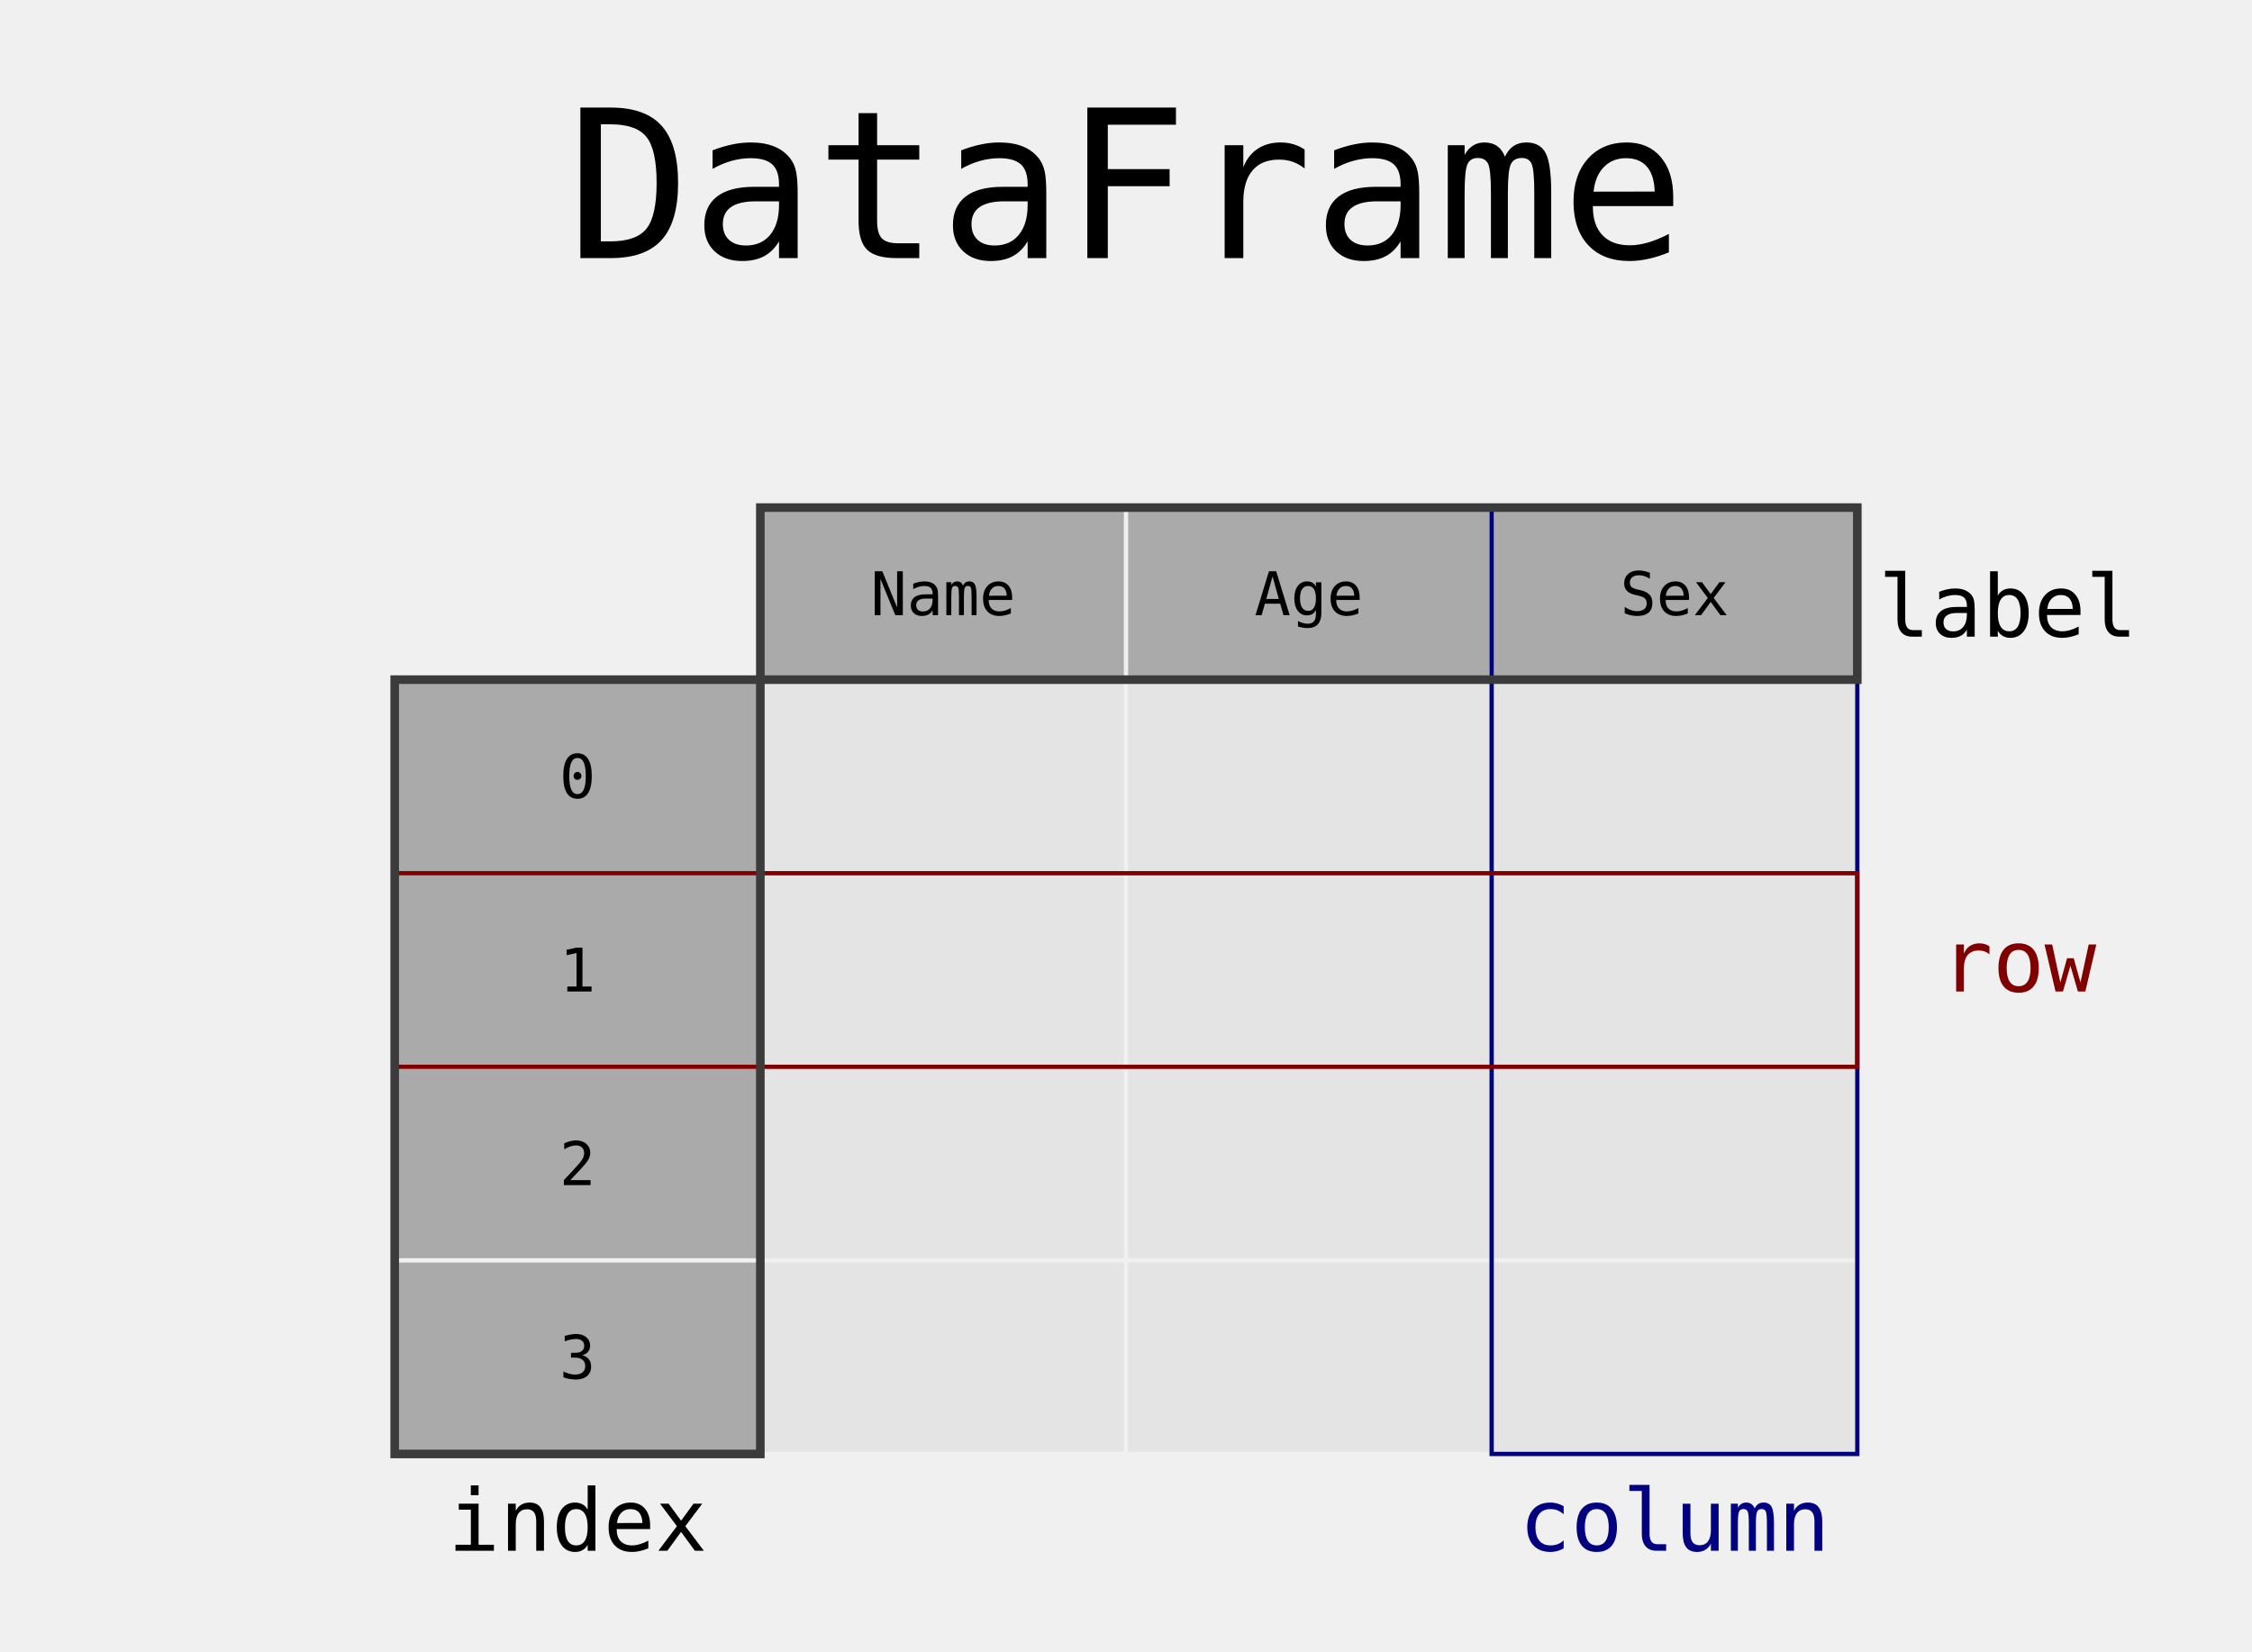
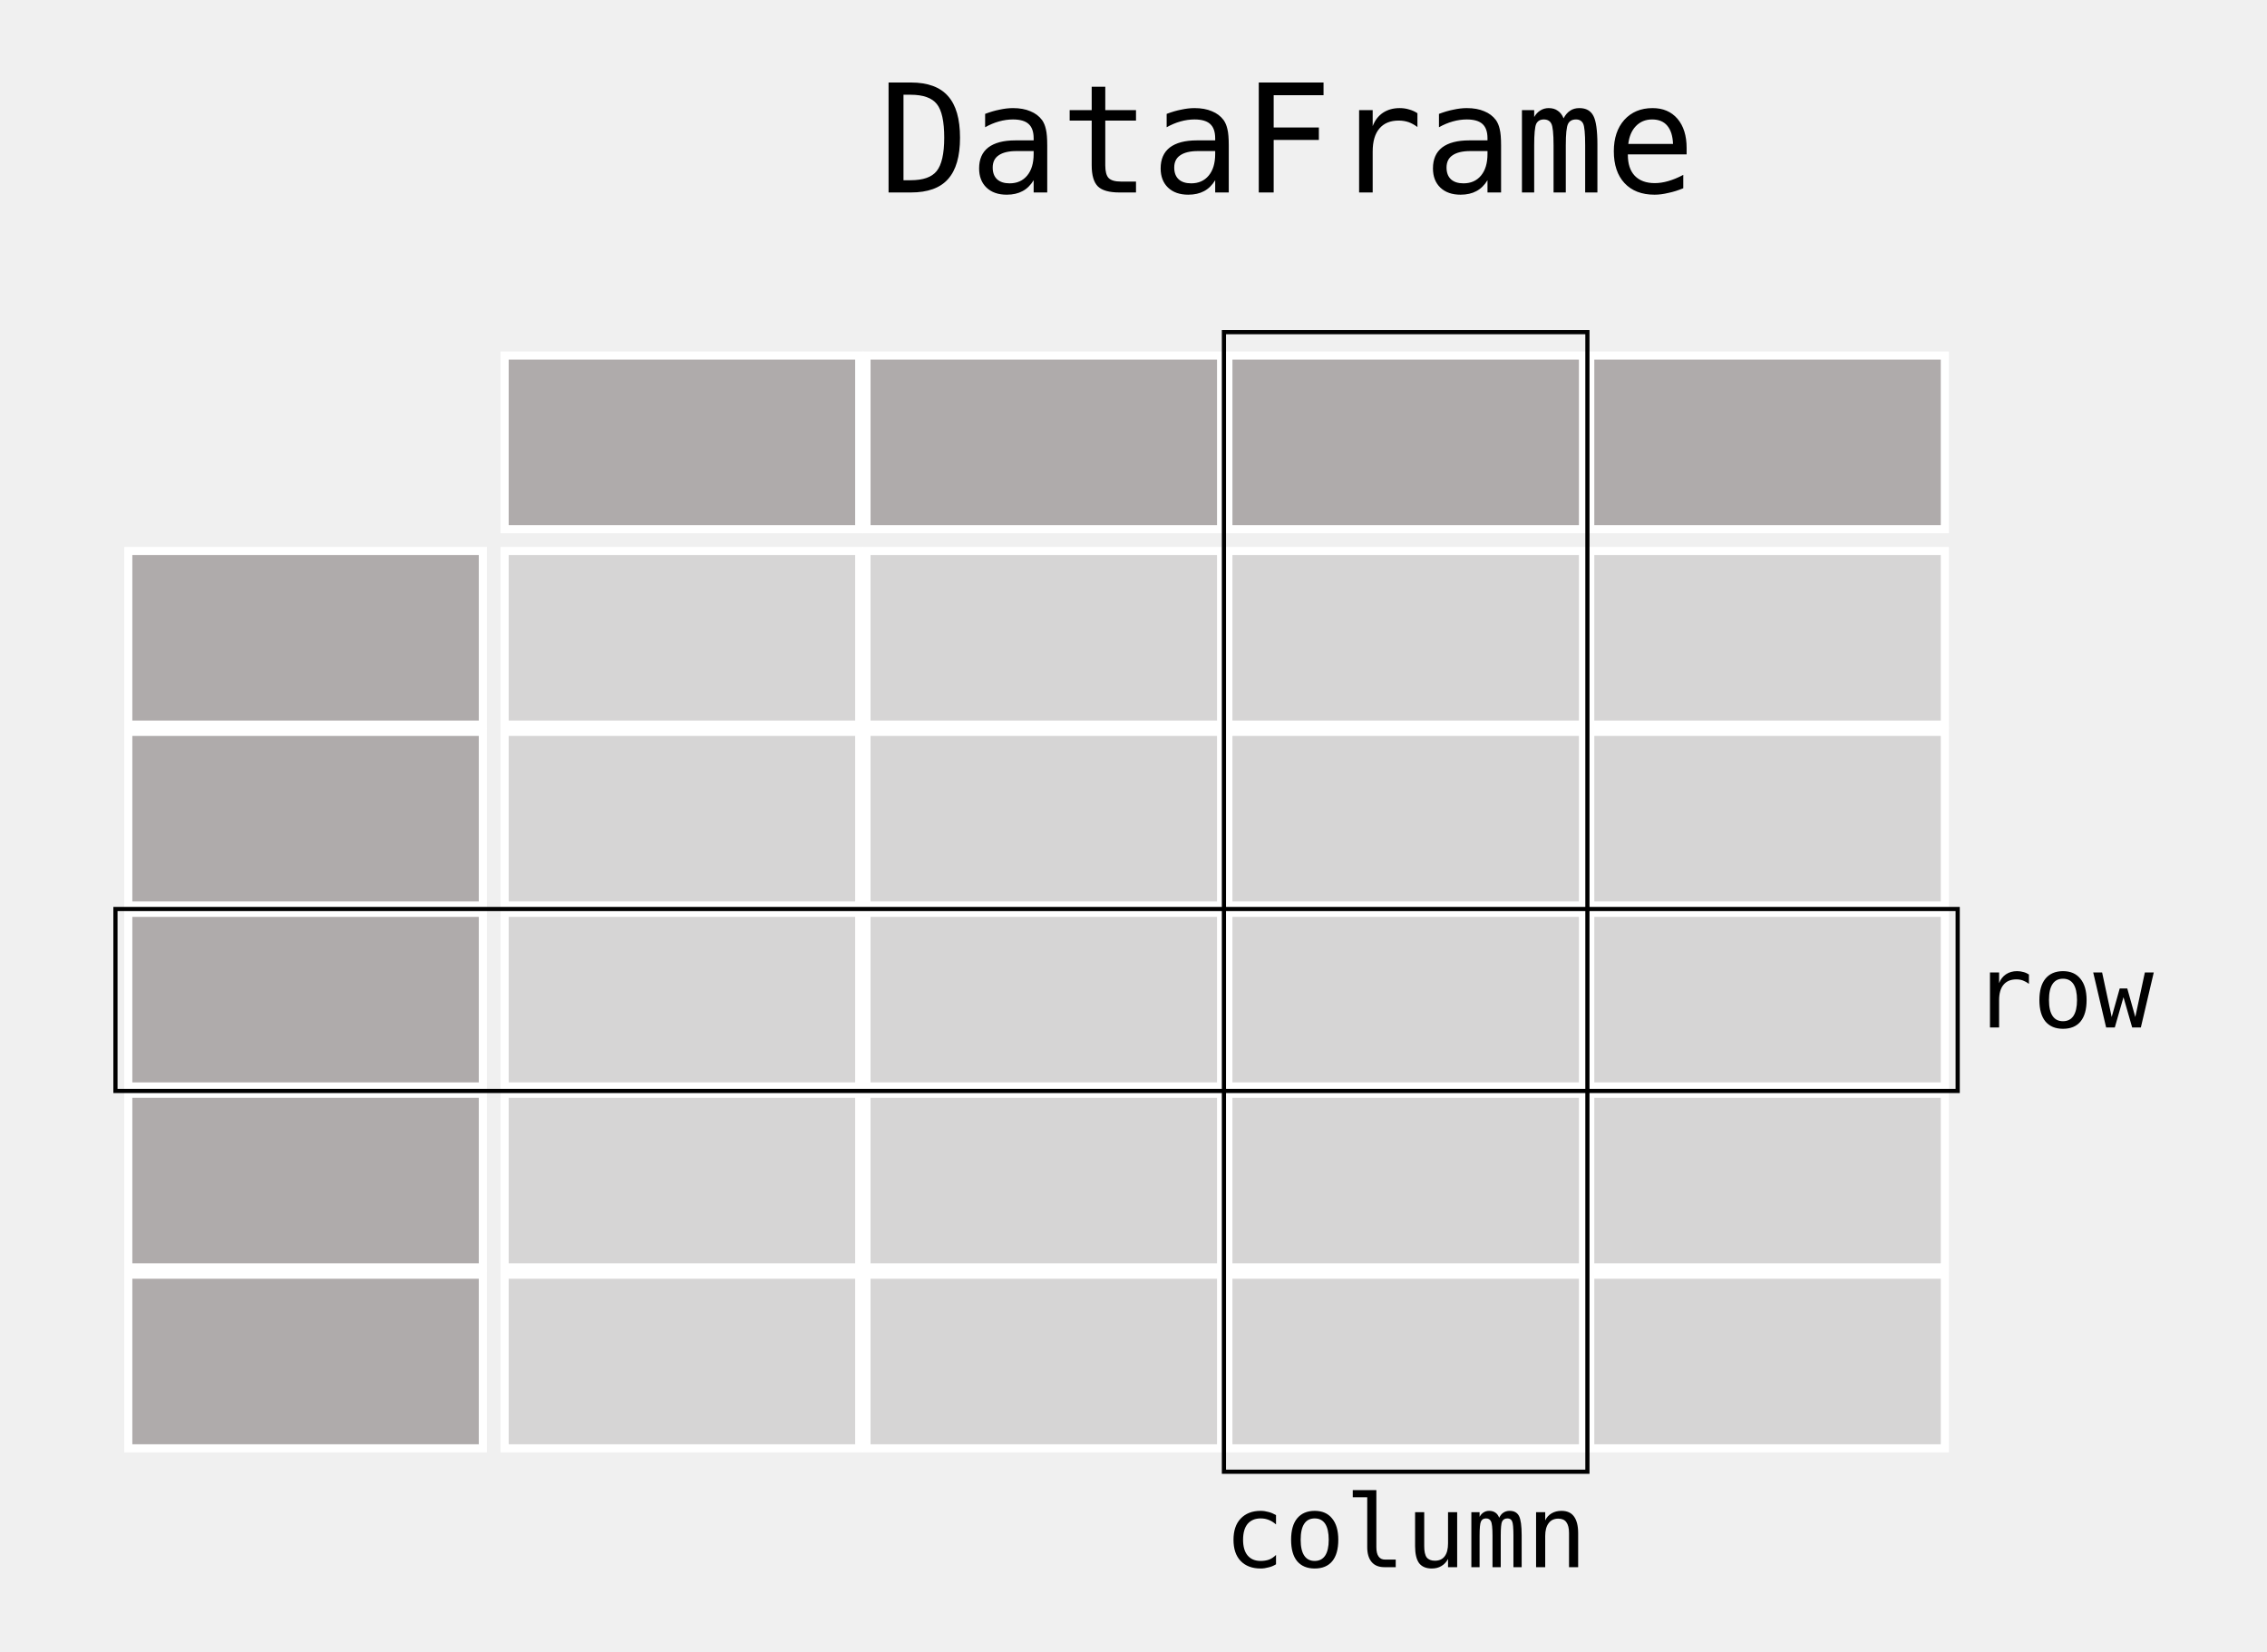
- <svg xmlns="http://www.w3.org/2000/svg" width="1047" height="768" viewBox="0 0 1047 768">
-   <rect x="28" y="28" width="991" height="712" fill="none" rx="16" ry="16" />
-   <text x="523.5" y="120" text-anchor="middle" font-family="monospace" font-size="96" font-weight="normal" fill="#000000">DataFrame</text>
-   <rect x="354.5" y="237.0" width="168" height="78" fill="#aaaaaa" />
-   <rect x="524.5" y="237.0" width="168" height="78" fill="#aaaaaa" />
-   <rect x="694.5" y="237.0" width="168" height="78" fill="#aaaaaa" />
-   <rect x="184.5" y="317.0" width="168" height="88" fill="#aaaaaa" />
-   <rect x="184.5" y="407.0" width="168" height="88" fill="#aaaaaa" />
-   <rect x="184.5" y="497.0" width="168" height="88" fill="#aaaaaa" />
-   <rect x="184.5" y="587.0" width="168" height="88" fill="#aaaaaa" />
-   <rect x="354.5" y="317.0" width="168" height="88" fill="#d8d8d880" />
-   <rect x="524.5" y="317.0" width="168" height="88" fill="#d8d8d880" />
-   <rect x="694.5" y="317.0" width="168" height="88" fill="#d8d8d880" />
-   <rect x="354.5" y="407.0" width="168" height="88" fill="#d8d8d880" />
-   <rect x="524.5" y="407.0" width="168" height="88" fill="#d8d8d880" />
-   <rect x="694.5" y="407.0" width="168" height="88" fill="#d8d8d880" />
-   <rect x="354.5" y="497.0" width="168" height="88" fill="#d8d8d880" />
-   <rect x="524.5" y="497.0" width="168" height="88" fill="#d8d8d880" />
-   <rect x="694.5" y="497.0" width="168" height="88" fill="#d8d8d880" />
-   <rect x="354.5" y="587.0" width="168" height="88" fill="#d8d8d880" />
-   <rect x="524.5" y="587.0" width="168" height="88" fill="#d8d8d880" />
-   <rect x="694.5" y="587.0" width="168" height="88" fill="#d8d8d880" />
-   <line x1="353.5" y1="236.0" x2="353.5" y2="676.0" stroke="#none" stroke-width="6" />
-   <line x1="523.5" y1="236.0" x2="523.5" y2="676.0" stroke="#none" stroke-width="6" />
-   <line x1="693.5" y1="236.0" x2="693.5" y2="676.0" stroke="#none" stroke-width="6" />
-   <line x1="863.5" y1="236.0" x2="863.5" y2="676.0" stroke="#none" stroke-width="6" />
-   <line x1="183.5" y1="236.0" x2="863.5" y2="236.0" stroke="#none" stroke-width="6" />
-   <line x1="183.5" y1="316.0" x2="863.5" y2="316.0" stroke="#none" stroke-width="6" />
-   <line x1="183.5" y1="406.0" x2="863.5" y2="406.0" stroke="#none" stroke-width="6" />
-   <line x1="183.5" y1="496.0" x2="863.5" y2="496.0" stroke="#none" stroke-width="6" />
-   <line x1="183.5" y1="586.0" x2="863.5" y2="586.0" stroke="#none" stroke-width="6" />
-   <rect x="183.5" y="236.0" width="680" height="440" fill="none" stroke="#none" stroke-width="6" />
-   <text x="438.5" y="286.0" text-anchor="middle" font-family="monospace" font-size="28" font-weight="normal" fill="#000000">Name</text>
-   <text x="608.5" y="286.0" text-anchor="middle" font-family="monospace" font-size="28" font-weight="normal" fill="#000000">Age</text>
-   <text x="778.5" y="286.0" text-anchor="middle" font-family="monospace" font-size="28" font-weight="normal" fill="#000000">Sex</text>
-   <text x="268.5" y="371.0" text-anchor="middle" font-family="monospace" font-size="28" font-weight="normal" fill="#000000">0</text>
-   <text x="268.5" y="461.0" text-anchor="middle" font-family="monospace" font-size="28" font-weight="normal" fill="#000000">1</text>
-   <text x="268.5" y="551.0" text-anchor="middle" font-family="monospace" font-size="28" font-weight="normal" fill="#000000">2</text>
-   <text x="268.5" y="641.0" text-anchor="middle" font-family="monospace" font-size="28" font-weight="normal" fill="#000000">3</text>
-   <rect x="693.5" y="236.0" width="170" height="440" fill="none" stroke="#000080" stroke-width="2.0" />
-   <text x="778.5" y="721.0" text-anchor="middle" font-family="monospace" font-size="40" font-weight="normal" fill="#000080">column</text>
-   <rect x="183.5" y="406.0" width="680" height="90" fill="none" stroke="#800000" stroke-width="2.0" />
-   <text x="938.5" y="461.0" text-anchor="middle" font-family="monospace" font-size="40" font-weight="normal" fill="#800000">row</text>
-   <rect x="183.5" y="316.0" width="170" height="360" fill="none" stroke="#3b3b3b" stroke-width="4" />
-   <text x="268.5" y="721.0" text-anchor="middle" font-family="monospace" font-size="40" font-weight="normal" fill="#000000">index</text>
-   <rect x="353.5" y="236.0" width="510" height="80" fill="none" stroke="#3b3b3b" stroke-width="4" />
-   <text x="933.5" y="296.0" text-anchor="middle" font-family="monospace" font-size="40" font-weight="normal" fill="#000000">label</text>
+ <svg xmlns="http://www.w3.org/2000/svg" width="143.195mm" height="104.306mm" viewBox="0 0 143.195 104.306" version="1.1" id="svg10280">
+   <defs id="defs10274" />
+   <g id="layer1" transform="translate(-22.61342,-96.09779)">
+     <g id="g888" transform="matrix(0.8999075,0,0,0.9,9.436416,14.82509)" style="stroke-width:1.111">
+       <path id="path4891-1-50-8-2-1" style="fill:#afabab;fill-opacity:1;fill-rule:evenodd;stroke:#ffffff;stroke-width:0.569;stroke-miterlimit:4;stroke-dasharray:none;stroke-opacity:1" d="M 23.647,141.163 H 48.535 V 128.975 H 23.647 Z" />
+       <path id="path4891-1-50-8-2-7" style="fill:#afabab;fill-opacity:1;fill-rule:evenodd;stroke:#ffffff;stroke-width:0.569;stroke-miterlimit:4;stroke-dasharray:none;stroke-opacity:1" d="M 50.063,127.447 H 74.951 V 115.259 H 50.063 Z" />
+       <path id="path4891-1-50-8-2-1-9" style="fill:#afabab;fill-opacity:0.392;fill-rule:evenodd;stroke:#ffffff;stroke-width:0.569;stroke-miterlimit:4;stroke-dasharray:none;stroke-opacity:1" d="M 50.063,141.163 H 74.951 V 128.975 H 50.063 Z" />
+       <path id="path4891-1-50-8-2-2" style="fill:#afabab;fill-opacity:1;fill-rule:evenodd;stroke:#ffffff;stroke-width:0.569;stroke-miterlimit:4;stroke-dasharray:none;stroke-opacity:1" d="M 23.647,153.863 H 48.535 V 141.675 H 23.647 Z" />
+       <path id="path4891-1-50-8-2-7-5" style="fill:#afabab;fill-opacity:0.392;fill-rule:evenodd;stroke:#ffffff;stroke-width:0.569;stroke-miterlimit:4;stroke-dasharray:none;stroke-opacity:1" d="M 50.063,153.863 H 74.951 V 141.675 H 50.063 Z" />
+       <path id="path4891-1-50-8-2-6" style="fill:#afabab;fill-opacity:1;fill-rule:evenodd;stroke:#ffffff;stroke-width:0.569;stroke-miterlimit:4;stroke-dasharray:none;stroke-opacity:1" d="M 75.463,127.447 H 100.351 V 115.259 H 75.463 Z" />
+       <path id="path4891-1-50-8-2-1-5" style="fill:#afabab;fill-opacity:0.392;fill-rule:evenodd;stroke:#ffffff;stroke-width:0.569;stroke-miterlimit:4;stroke-dasharray:none;stroke-opacity:1" d="M 75.463,141.163 H 100.351 V 128.975 H 75.463 Z" />
+       <path id="path4891-1-50-8-2-2-3" style="fill:#afabab;fill-opacity:0.392;fill-rule:evenodd;stroke:#ffffff;stroke-width:0.569;stroke-miterlimit:4;stroke-dasharray:none;stroke-opacity:1" d="M 75.463,153.863 H 100.351 V 141.675 H 75.463 Z" />
+       <path id="path4891-1-50-8-2-1-7-5" style="fill:#afabab;fill-opacity:1;fill-rule:evenodd;stroke:#ffffff;stroke-width:0.569;stroke-miterlimit:4;stroke-dasharray:none;stroke-opacity:1" d="M 23.647,179.263 H 48.535 V 167.075 H 23.647 Z" />
+       <path id="path4891-1-50-8-2-1-9-8-0" style="fill:#afabab;fill-opacity:0.392;fill-rule:evenodd;stroke:#ffffff;stroke-width:0.569;stroke-miterlimit:4;stroke-dasharray:none;stroke-opacity:1" d="M 50.063,179.263 H 74.951 V 167.075 H 50.063 Z" />
+       <path id="path4891-1-50-8-2-1-7-8-5" style="fill:#afabab;fill-opacity:0.392;fill-rule:evenodd;stroke:#ffffff;stroke-width:0.569;stroke-miterlimit:4;stroke-dasharray:none;stroke-opacity:1" d="M 75.463,179.263 H 100.351 V 167.075 H 75.463 Z" />
+       <path id="path4891-1-50-8-2-1-7-5-2" style="fill:#afabab;fill-opacity:1;fill-rule:evenodd;stroke:#ffffff;stroke-width:0.569;stroke-miterlimit:4;stroke-dasharray:none;stroke-opacity:1" d="M 23.647,191.963 H 48.535 V 179.775 H 23.647 Z" />
+       <path id="path4891-1-50-8-2-1-9-8-0-7" style="fill:#afabab;fill-opacity:0.392;fill-rule:evenodd;stroke:#ffffff;stroke-width:0.569;stroke-miterlimit:4;stroke-dasharray:none;stroke-opacity:1" d="M 50.063,191.963 H 74.951 V 179.775 H 50.063 Z" />
+       <path id="path4891-1-50-8-2-1-7-8-5-2" style="fill:#afabab;fill-opacity:0.392;fill-rule:evenodd;stroke:#ffffff;stroke-width:0.569;stroke-miterlimit:4;stroke-dasharray:none;stroke-opacity:1" d="M 75.463,191.963 H 100.351 V 179.775 H 75.463 Z" />
+       <path id="path4891-1-50-8-2-7-8" style="fill:#afabab;fill-opacity:1;fill-rule:evenodd;stroke:#ffffff;stroke-width:0.569;stroke-miterlimit:4;stroke-dasharray:none;stroke-opacity:1" d="m 100.863,127.447 h 24.888 v -12.188 h -24.888 z" />
+       <path id="path4891-1-50-8-2-1-9-4" style="fill:#afabab;fill-opacity:0.392;fill-rule:evenodd;stroke:#ffffff;stroke-width:0.569;stroke-miterlimit:4;stroke-dasharray:none;stroke-opacity:1" d="m 100.863,141.163 h 24.888 v -12.188 h -24.888 z" />
+       <path id="path4891-1-50-8-2-7-5-5" style="fill:#afabab;fill-opacity:0.392;fill-rule:evenodd;stroke:#ffffff;stroke-width:0.569;stroke-miterlimit:4;stroke-dasharray:none;stroke-opacity:1" d="m 100.863,153.863 h 24.888 v -12.188 h -24.888 z" />
+       <path id="path4891-1-50-8-2-1-9-8-2-7" style="fill:#afabab;fill-opacity:0.392;fill-rule:evenodd;stroke:#ffffff;stroke-width:0.569;stroke-miterlimit:4;stroke-dasharray:none;stroke-opacity:1" d="m 100.863,179.263 h 24.888 v -12.188 h -24.888 z" />
+       <path id="path4891-1-50-8-2-1-9-8-2-7-1" style="fill:#afabab;fill-opacity:0.392;fill-rule:evenodd;stroke:#ffffff;stroke-width:0.569;stroke-miterlimit:4;stroke-dasharray:none;stroke-opacity:1" d="m 100.863,191.963 h 24.888 v -12.188 h -24.888 z" />
+       <g id="g935" style="stroke-width:1.111">
+         <path d="M 23.647,166.563 H 48.535 V 154.375 H 23.647 Z" style="fill:#afabab;fill-opacity:1;fill-rule:evenodd;stroke:#ffffff;stroke-width:0.569;stroke-miterlimit:4;stroke-dasharray:none;stroke-opacity:1" id="path4891-1-50-8-2-1-7" />
+         <path d="M 50.063,166.563 H 74.951 V 154.375 H 50.063 Z" style="fill:#afabab;fill-opacity:0.392;fill-rule:evenodd;stroke:#ffffff;stroke-width:0.569;stroke-miterlimit:4;stroke-dasharray:none;stroke-opacity:1" id="path4891-1-50-8-2-1-9-8" />
+         <path d="M 75.463,166.563 H 100.351 V 154.375 H 75.463 Z" style="fill:#afabab;fill-opacity:0.392;fill-rule:evenodd;stroke:#ffffff;stroke-width:0.569;stroke-miterlimit:4;stroke-dasharray:none;stroke-opacity:1" id="path4891-1-50-8-2-1-7-8" />
+         <path d="m 100.863,166.563 h 24.888 v -12.188 h -24.888 z" style="fill:#afabab;fill-opacity:0.392;fill-rule:evenodd;stroke:#ffffff;stroke-width:0.569;stroke-miterlimit:4;stroke-dasharray:none;stroke-opacity:1" id="path4891-1-50-8-2-1-9-8-2" />
+         <path d="m 126.263,166.563 h 24.888 v -12.188 h -24.888 z" style="fill:#afabab;fill-opacity:0.392;fill-rule:evenodd;stroke:#ffffff;stroke-width:0.569;stroke-miterlimit:4;stroke-dasharray:none;stroke-opacity:1" id="path4891-1-50-8-2-1-9-8-2-4" />
+       </g>
+       <path id="path4891-1-50-8-2-7-8-2" style="fill:#afabab;fill-opacity:1;fill-rule:evenodd;stroke:#ffffff;stroke-width:0.569;stroke-miterlimit:4;stroke-dasharray:none;stroke-opacity:1" d="m 126.263,127.447 h 24.888 v -12.188 h -24.888 z" />
+       <path id="path4891-1-50-8-2-1-9-4-2" style="fill:#afabab;fill-opacity:0.392;fill-rule:evenodd;stroke:#ffffff;stroke-width:0.569;stroke-miterlimit:4;stroke-dasharray:none;stroke-opacity:1" d="m 126.263,141.163 h 24.888 v -12.188 h -24.888 z" />
+       <path id="path4891-1-50-8-2-7-5-5-1" style="fill:#afabab;fill-opacity:0.392;fill-rule:evenodd;stroke:#ffffff;stroke-width:0.569;stroke-miterlimit:4;stroke-dasharray:none;stroke-opacity:1" d="m 126.263,153.863 h 24.888 v -12.188 h -24.888 z" />
+       <path id="path4891-1-50-8-2-1-9-8-2-7-6" style="fill:#afabab;fill-opacity:0.392;fill-rule:evenodd;stroke:#ffffff;stroke-width:0.569;stroke-miterlimit:4;stroke-dasharray:none;stroke-opacity:1" d="m 126.263,179.263 h 24.888 v -12.188 h -24.888 z" />
+       <path id="path4891-1-50-8-2-1-9-8-2-7-1-2" style="fill:#afabab;fill-opacity:0.392;fill-rule:evenodd;stroke:#ffffff;stroke-width:0.569;stroke-miterlimit:4;stroke-dasharray:none;stroke-opacity:1" d="m 126.263,191.963 h 24.888 v -12.188 h -24.888 z" />
+       <text id="text47247-9" y="200.304" x="100.55" style="font-style:normal;font-weight:normal;font-size:10.583px;line-height:1.25;font-family:sans-serif;letter-spacing:0px;word-spacing:0px;fill:#000000;fill-opacity:1;stroke:none;stroke-width:0.294" xml:space="preserve">
+         <tspan style="font-style:normal;font-variant:normal;font-weight:normal;font-stretch:normal;font-size:7.056px;font-family:monospace;-inkscape-font-specification:monospace;stroke-width:0.294" y="200.304" x="100.55" id="tspan47245-7">column</tspan>
+       </text>
+       <text id="text47247-1" y="103.813" x="76.307" style="font-style:normal;font-weight:normal;font-size:10.583px;line-height:1.25;font-family:sans-serif;letter-spacing:0px;word-spacing:0px;fill:#000000;fill-opacity:1;stroke:none;stroke-width:0.294" xml:space="preserve">
+         <tspan style="font-style:normal;font-variant:normal;font-weight:normal;font-stretch:normal;font-size:10.583px;font-family:monospace;-inkscape-font-specification:monospace;stroke-width:0.294" y="103.813" x="76.307" id="tspan47245-3">DataFrame</tspan>
+       </text>
+       <rect y="113.617" x="100.551" height="79.988" width="25.513" id="rect850" style="fill:none;fill-opacity:1;stroke:#000000;stroke-width:0.294;stroke-opacity:1" />
+       <rect y="154.107" x="22.746" height="12.771" width="129.307" id="rect850-3" style="fill:none;fill-opacity:1;stroke:#000000;stroke-width:0.294;stroke-opacity:1" />
+       <text id="text47247-9-6" y="162.418" x="153.072" style="font-style:normal;font-weight:normal;font-size:10.583px;line-height:1.25;font-family:sans-serif;letter-spacing:0px;word-spacing:0px;fill:#000000;fill-opacity:1;stroke:none;stroke-width:0.294" xml:space="preserve">
+         <tspan style="font-style:normal;font-variant:normal;font-weight:normal;font-stretch:normal;font-size:7.056px;font-family:monospace;-inkscape-font-specification:monospace;stroke-width:0.294" y="162.418" x="153.072" id="tspan47245-7-7">row</tspan>
+       </text>
+     </g>
+   </g>
</svg>
